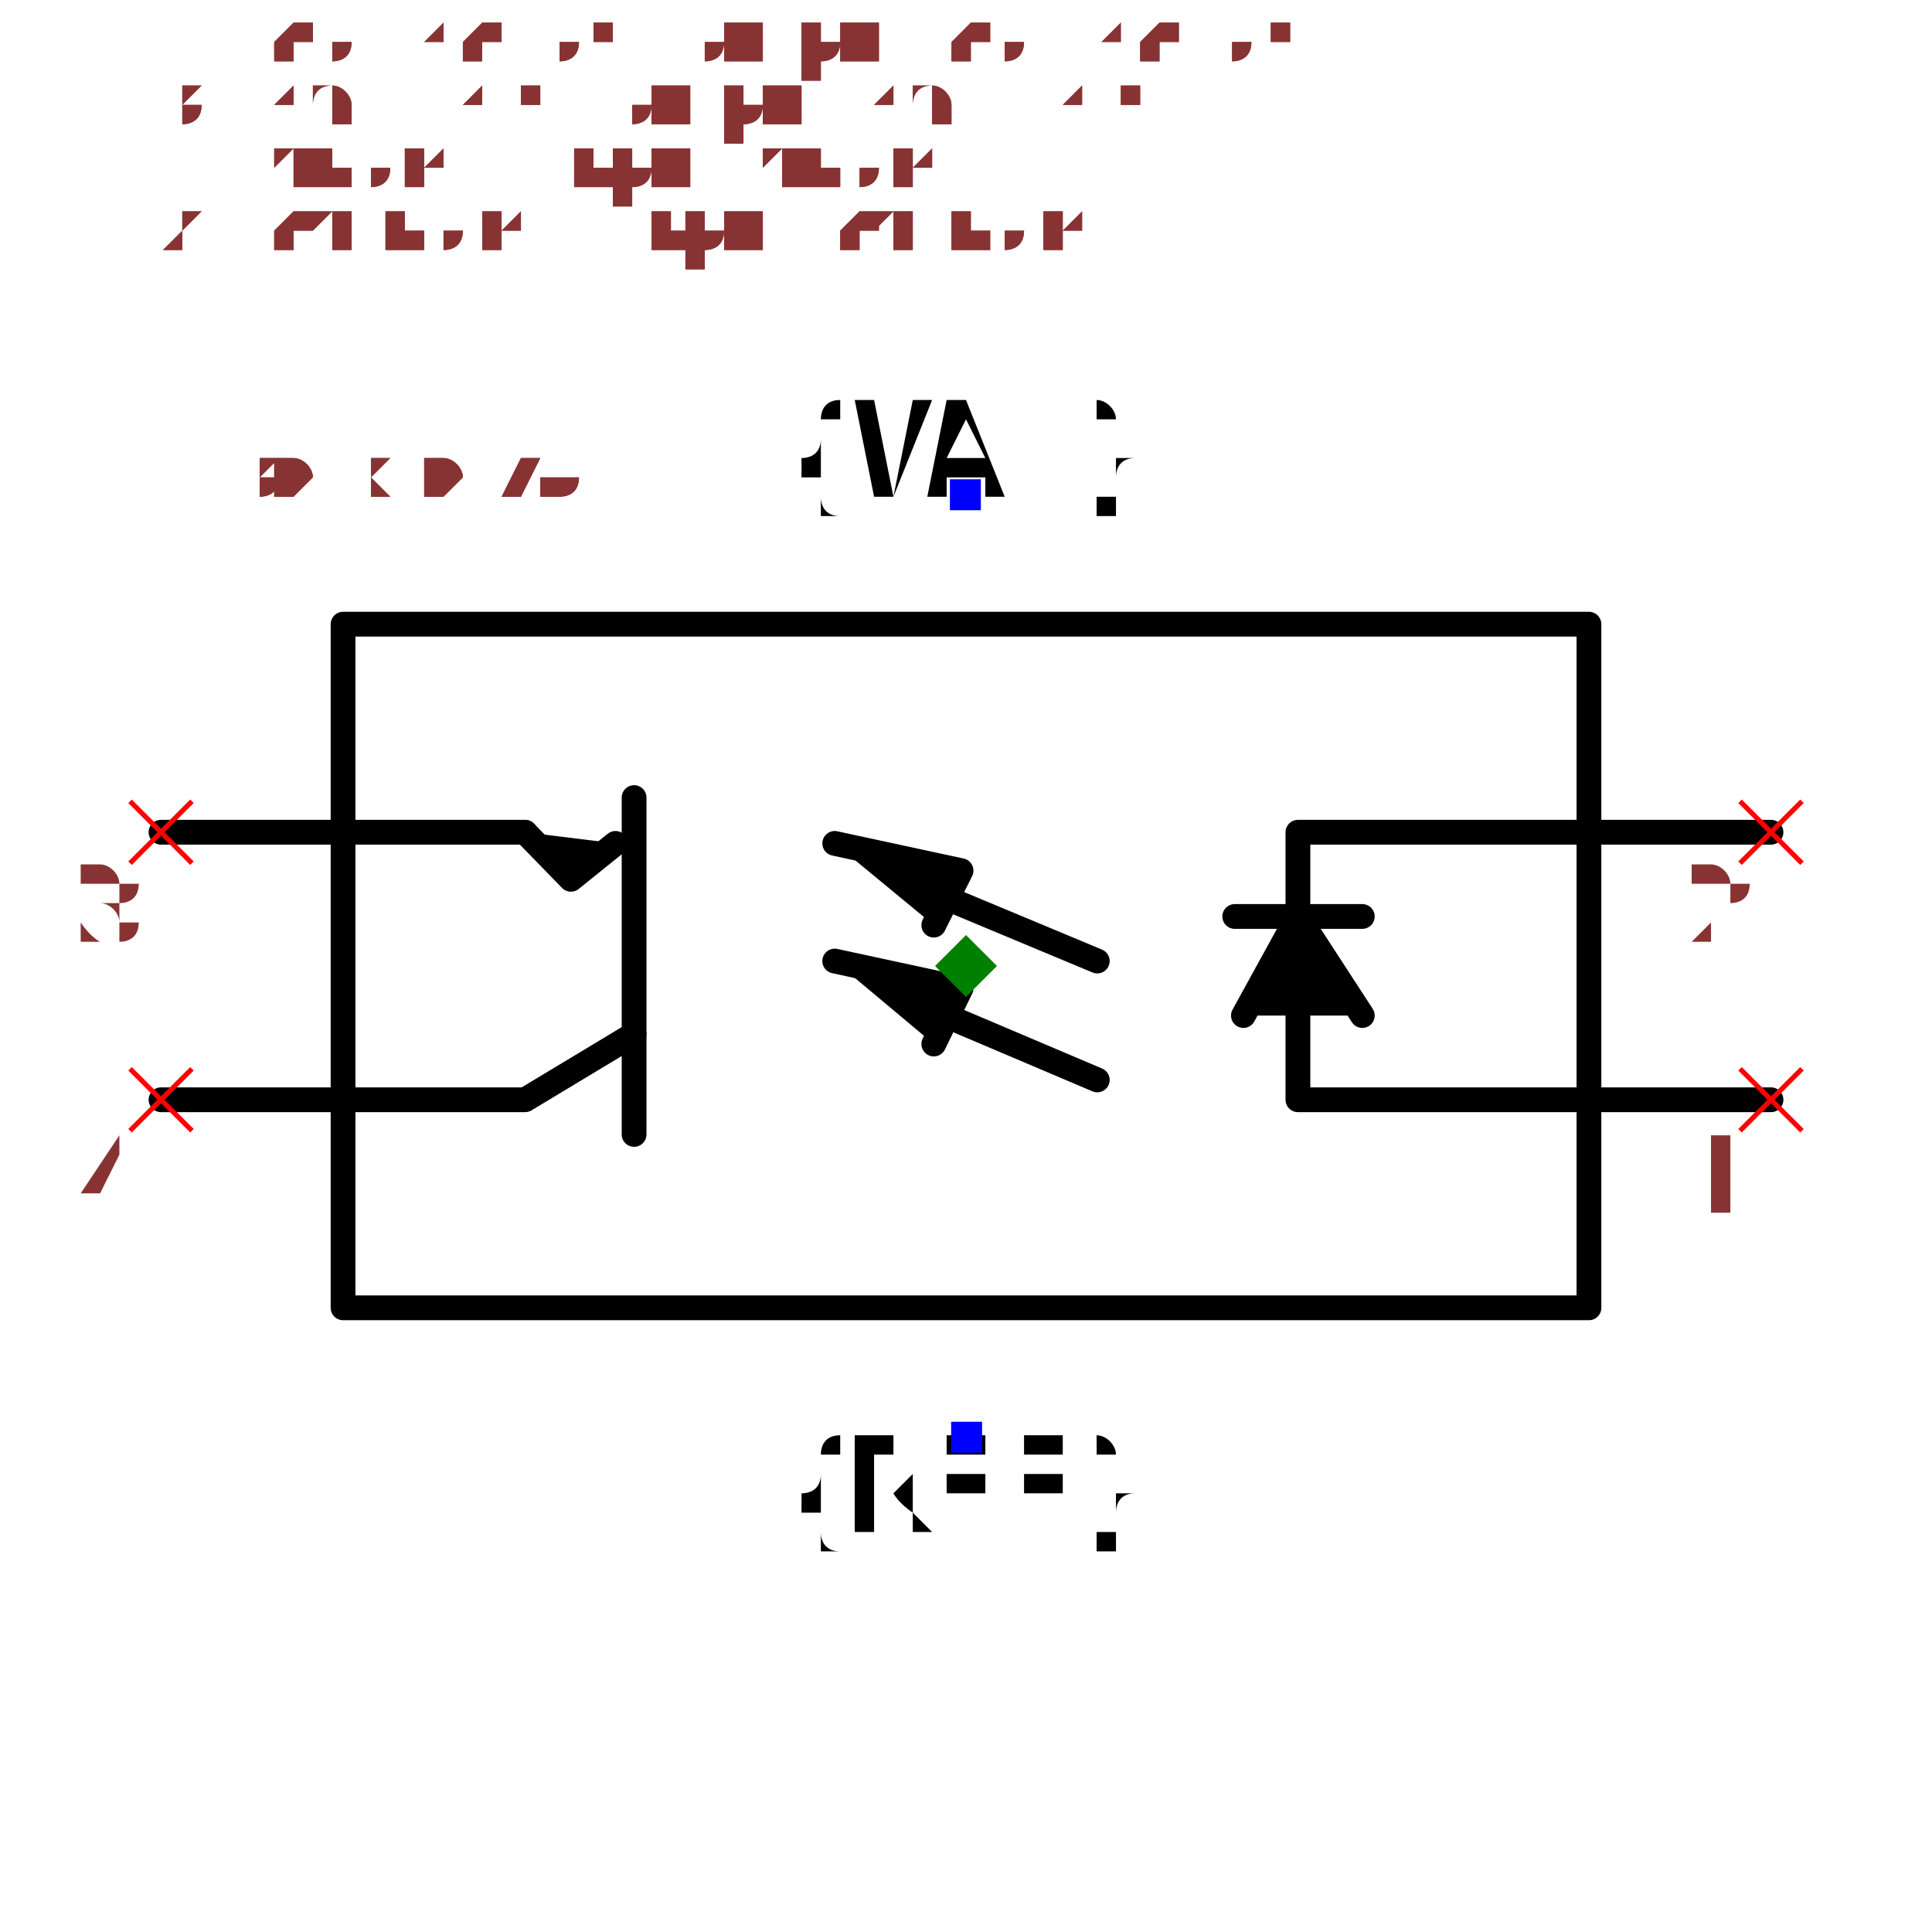
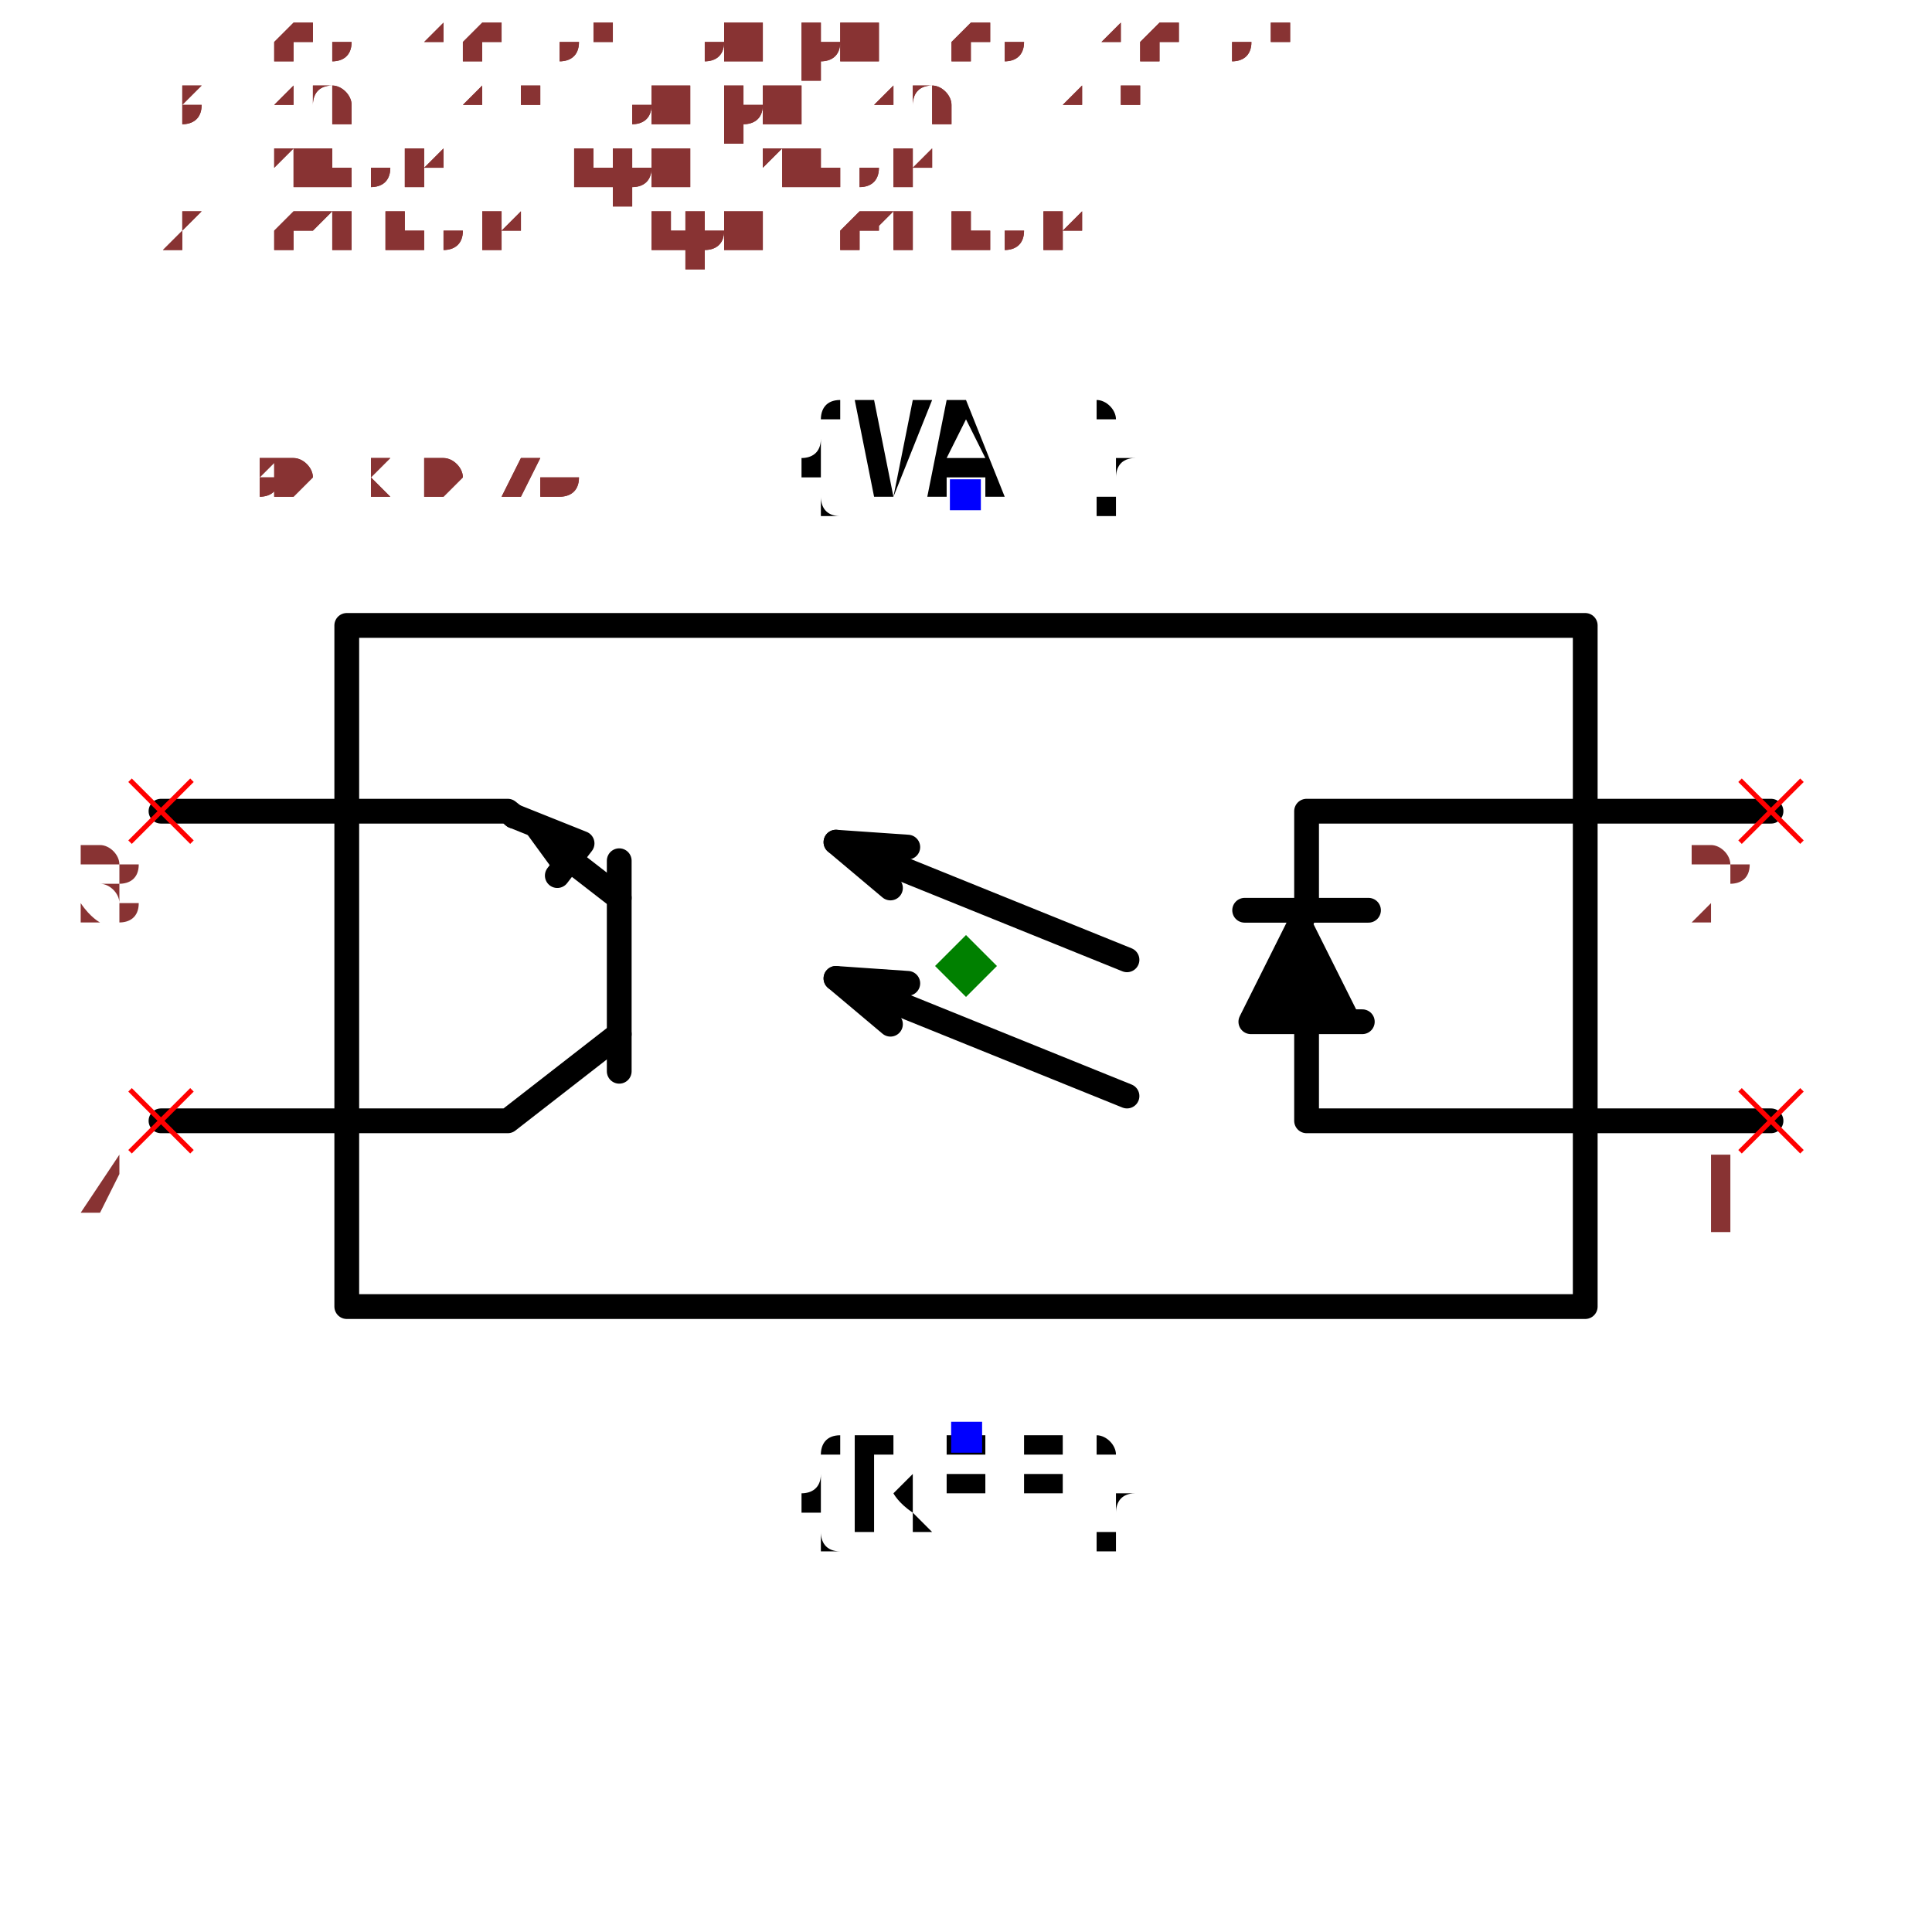
<svg xmlns="http://www.w3.org/2000/svg" width="150" height="150" viewBox="-0.78 -0.456 1.56 0.912">
-   <path d="M0.503,0.276 L-0.503,0.276 L-0.503,-0.276 L0.503,-0.276 L0.503,0.276" fill="none" stroke="black" stroke-width="0.02" stroke-linecap="round" stroke-linejoin="round" />
-   <path d="M0.65,0.108 L0.503,0.108" fill="none" stroke="black" stroke-width="0.02" stroke-linecap="round" stroke-linejoin="round" />
-   <path d="M0.65,-0.108 L0.503,-0.108" fill="none" stroke="black" stroke-width="0.02" stroke-linecap="round" stroke-linejoin="round" />
-   <path d="M-0.503,0.108 L-0.65,0.108" fill="none" stroke="black" stroke-width="0.02" stroke-linecap="round" stroke-linejoin="round" />
-   <path d="M-0.503,-0.108 L-0.65,-0.108" fill="none" stroke="black" stroke-width="0.02" stroke-linecap="round" stroke-linejoin="round" />
-   <path d="M0.503,0.108 L0.268,0.108 L0.268,-0.108 L0.503,-0.108" fill="none" stroke="black" stroke-width="0.02" stroke-linecap="round" stroke-linejoin="round" />
-   <path d="M0.224,0.04 L0.268,-0.04 L0.32,0.04" fill="black" stroke="black" stroke-width="0.02" stroke-linecap="round" stroke-linejoin="round" />
-   <path d="M0.217,-0.04 L0.32,-0.04" fill="none" stroke="black" stroke-width="0.02" stroke-linecap="round" stroke-linejoin="round" />
-   <path d="M-0.503,0.108 L-0.356,0.108 L-0.268,0.055" fill="none" stroke="black" stroke-width="0.02" stroke-linecap="round" stroke-linejoin="round" />
-   <path d="M-0.268,0.136 L-0.268,-0.136" fill="none" stroke="black" stroke-width="0.02" stroke-linecap="round" stroke-linejoin="round" />
-   <path d="M-0.503,-0.108 L-0.356,-0.108" fill="none" stroke="black" stroke-width="0.02" stroke-linecap="round" stroke-linejoin="round" />
-   <path d="M-0.356,-0.108 L-0.319,-0.07 L-0.283,-0.099" fill="black" stroke="black" stroke-width="0.02" stroke-linecap="round" stroke-linejoin="round" />
-   <path d="M-0.033,0.033 L0.106,0.092" fill="none" stroke="black" stroke-width="0.02" stroke-linecap="round" stroke-linejoin="round" />
-   <path d="M-0.106,-0.004 L-0.004,0.018 L-0.026,0.063" fill="black" stroke="black" stroke-width="0.02" stroke-linecap="round" stroke-linejoin="round" />
-   <path d="M-0.033,-0.062 L0.106,-0.004" fill="none" stroke="black" stroke-width="0.02" stroke-linecap="round" stroke-linejoin="round" />
-   <path d="M-0.106,-0.099 L-0.004,-0.077 L-0.026,-0.033" fill="black" stroke="black" stroke-width="0.02" stroke-linecap="round" stroke-linejoin="round" />
+   <path d="M0.5,0.275 L-0.5,0.275 L-0.5,-0.275 L0.5,-0.275 L0.5,0.275" fill="none" stroke="black" stroke-width="0.02" stroke-linecap="round" stroke-linejoin="round" />
+   <path d="M0.65,0.125 L0.5,0.125" fill="none" stroke="black" stroke-width="0.02" stroke-linecap="round" stroke-linejoin="round" />
+   <path d="M0.65,-0.125 L0.5,-0.125" fill="none" stroke="black" stroke-width="0.02" stroke-linecap="round" stroke-linejoin="round" />
+   <path d="M-0.5,0.125 L-0.65,0.125" fill="none" stroke="black" stroke-width="0.02" stroke-linecap="round" stroke-linejoin="round" />
+   <path d="M-0.5,-0.125 L-0.65,-0.125" fill="none" stroke="black" stroke-width="0.02" stroke-linecap="round" stroke-linejoin="round" />
+   <path d="M0.5,0.125 L0.275,0.125 L0.275,0.045" fill="none" stroke="black" stroke-width="0.02" stroke-linecap="round" stroke-linejoin="round" />
+   <path d="M0.32,0.045 L0.23,0.045 L0.275,-0.045" fill="black" stroke="black" stroke-width="0.02" stroke-linecap="round" stroke-linejoin="round" />
+   <path d="M0.325,-0.045 L0.225,-0.045" fill="none" stroke="black" stroke-width="0.02" stroke-linecap="round" stroke-linejoin="round" />
+   <path d="M0.275,-0.045 L0.275,-0.125 L0.5,-0.125" fill="none" stroke="black" stroke-width="0.02" stroke-linecap="round" stroke-linejoin="round" />
+   <path d="M-0.5,0.125 L-0.37,0.125 L-0.28,0.055" fill="none" stroke="black" stroke-width="0.02" stroke-linecap="round" stroke-linejoin="round" />
+   <path d="M-0.28,0.085 L-0.28,-0.085" fill="none" stroke="black" stroke-width="0.02" stroke-linecap="round" stroke-linejoin="round" />
+   <path d="M-0.28,-0.055 L-0.32,-0.086" fill="none" stroke="black" stroke-width="0.02" stroke-linecap="round" stroke-linejoin="round" />
+   <path d="M-0.365,-0.121 L-0.31,-0.099 L-0.33,-0.073" fill="black" stroke="black" stroke-width="0.02" stroke-linecap="round" stroke-linejoin="round" />
+   <path d="M-0.365,-0.121 L-0.37,-0.125 L-0.5,-0.125" fill="none" stroke="black" stroke-width="0.02" stroke-linecap="round" stroke-linejoin="round" />
+   <path d="M0.13,0.105 L-0.105,0.01" fill="none" stroke="black" stroke-width="0.02" stroke-linecap="round" stroke-linejoin="round" />
+   <path d="M-0.047,0.014 L-0.105,0.01 L-0.061,0.047" fill="none" stroke="black" stroke-width="0.02" stroke-linecap="round" stroke-linejoin="round" />
+   <path d="M0.13,-0.005 L-0.105,-0.1" fill="none" stroke="black" stroke-width="0.02" stroke-linecap="round" stroke-linejoin="round" />
+   <path d="M-0.047,-0.096 L-0.105,-0.1 L-0.061,-0.063" fill="none" stroke="black" stroke-width="0.02" stroke-linecap="round" stroke-linejoin="round" />
  <text x="4.6536578367599436e-17" y="0.38" dx="0" dy="0.075" text-anchor="middle" style="font: 0.1px monospace; fill: black">{REF}</text>
  <rect x="-0.012" y="0.368" width="0.025" height="0.025" fill="blue" />
  <text x="-4.6536578367599436e-17" y="-0.38" dx="0" dy="0" text-anchor="middle" style="font: 0.1px monospace; fill: black">{VAL}</text>
  <rect x="-0.013" y="-0.393" width="0.025" height="0.025" fill="blue" />
-   <line x1="0.625" y1="-0.133" x2="0.675" y2="-0.083" stroke="red" stroke-width="0.004" />
-   <line x1="0.625" y1="-0.083" x2="0.675" y2="-0.133" stroke="red" stroke-width="0.004" />
-   <text x="0.61" y="-0.018" text-anchor="middle" style="font: 0.08px monospace; fill: #833;">2</text>
-   <line x1="0.625" y1="0.083" x2="0.675" y2="0.133" stroke="red" stroke-width="0.004" />
-   <line x1="0.625" y1="0.133" x2="0.675" y2="0.083" stroke="red" stroke-width="0.004" />
-   <text x="0.61" y="0.198" text-anchor="middle" style="font: 0.08px monospace; fill: #833;">1</text>
-   <line x1="-0.675" y1="-0.133" x2="-0.625" y2="-0.083" stroke="red" stroke-width="0.004" />
-   <line x1="-0.675" y1="-0.083" x2="-0.625" y2="-0.133" stroke="red" stroke-width="0.004" />
-   <text x="-0.69" y="-0.018" text-anchor="middle" style="font: 0.08px monospace; fill: #833;">3</text>
-   <line x1="-0.675" y1="0.083" x2="-0.625" y2="0.133" stroke="red" stroke-width="0.004" />
-   <line x1="-0.675" y1="0.133" x2="-0.625" y2="0.083" stroke="red" stroke-width="0.004" />
-   <text x="-0.69" y="0.198" text-anchor="middle" style="font: 0.08px monospace; fill: #833;">4</text>
+   <line x1="0.625" y1="-0.15" x2="0.675" y2="-0.1" stroke="red" stroke-width="0.004" />
+   <line x1="0.625" y1="-0.1" x2="0.675" y2="-0.15" stroke="red" stroke-width="0.004" />
+   <text x="0.61" y="-0.035" text-anchor="middle" style="font: 0.08px monospace; fill: #833;">2</text>
+   <line x1="0.625" y1="0.1" x2="0.675" y2="0.15" stroke="red" stroke-width="0.004" />
+   <line x1="0.625" y1="0.15" x2="0.675" y2="0.1" stroke="red" stroke-width="0.004" />
+   <text x="0.61" y="0.215" text-anchor="middle" style="font: 0.08px monospace; fill: #833;">1</text>
+   <line x1="-0.675" y1="-0.15" x2="-0.625" y2="-0.1" stroke="red" stroke-width="0.004" />
+   <line x1="-0.675" y1="-0.1" x2="-0.625" y2="-0.15" stroke="red" stroke-width="0.004" />
+   <text x="-0.69" y="-0.035" text-anchor="middle" style="font: 0.08px monospace; fill: #833;">3</text>
+   <line x1="-0.675" y1="0.1" x2="-0.625" y2="0.15" stroke="red" stroke-width="0.004" />
+   <line x1="-0.675" y1="0.15" x2="-0.625" y2="0.1" stroke="red" stroke-width="0.004" />
+   <text x="-0.69" y="0.215" text-anchor="middle" style="font: 0.08px monospace; fill: #833;">4</text>
  <path d="M 0 -0.025 L 0.025 0 L 0 0.025 L -0.025 0 Z" fill="green" />
  <text x="-0.65" y="-0.38" style="font: 0.05px monospace; fill: #833;">1.30 x 0.76</text>
  <text x="-0.65" y="-0.43" dy="-0.15" style="font: 0.05px monospace; fill: #833;">2 [cathode, input_cathode]</text>
  <text x="-0.65" y="-0.48" dy="-0.15" style="font: 0.05px monospace; fill: #833;">1 [anode, input_anode]</text>
  <text x="-0.65" y="-0.53" dy="-0.15" style="font: 0.05px monospace; fill: #833;">3 [emitter, output_emitter]</text>
  <text x="-0.65" y="-0.58" dy="-0.15" style="font: 0.05px monospace; fill: #833;">4 [collector, output_collector]</text>
  <text x="-0.65" y="-0.38" style="font: 0.05px monospace; fill: #833;">1.30 x 0.76</text>
  <text x="-0.65" y="-0.43" dy="-0.15" style="font: 0.05px monospace; fill: #833;">2 [cathode, input_cathode]</text>
  <text x="-0.65" y="-0.48" dy="-0.15" style="font: 0.05px monospace; fill: #833;">1 [anode, input_anode]</text>
  <text x="-0.65" y="-0.53" dy="-0.15" style="font: 0.05px monospace; fill: #833;">3 [emitter, output_emitter]</text>
  <text x="-0.65" y="-0.58" dy="-0.15" style="font: 0.05px monospace; fill: #833;">4 [collector, output_collector]</text>
</svg>
